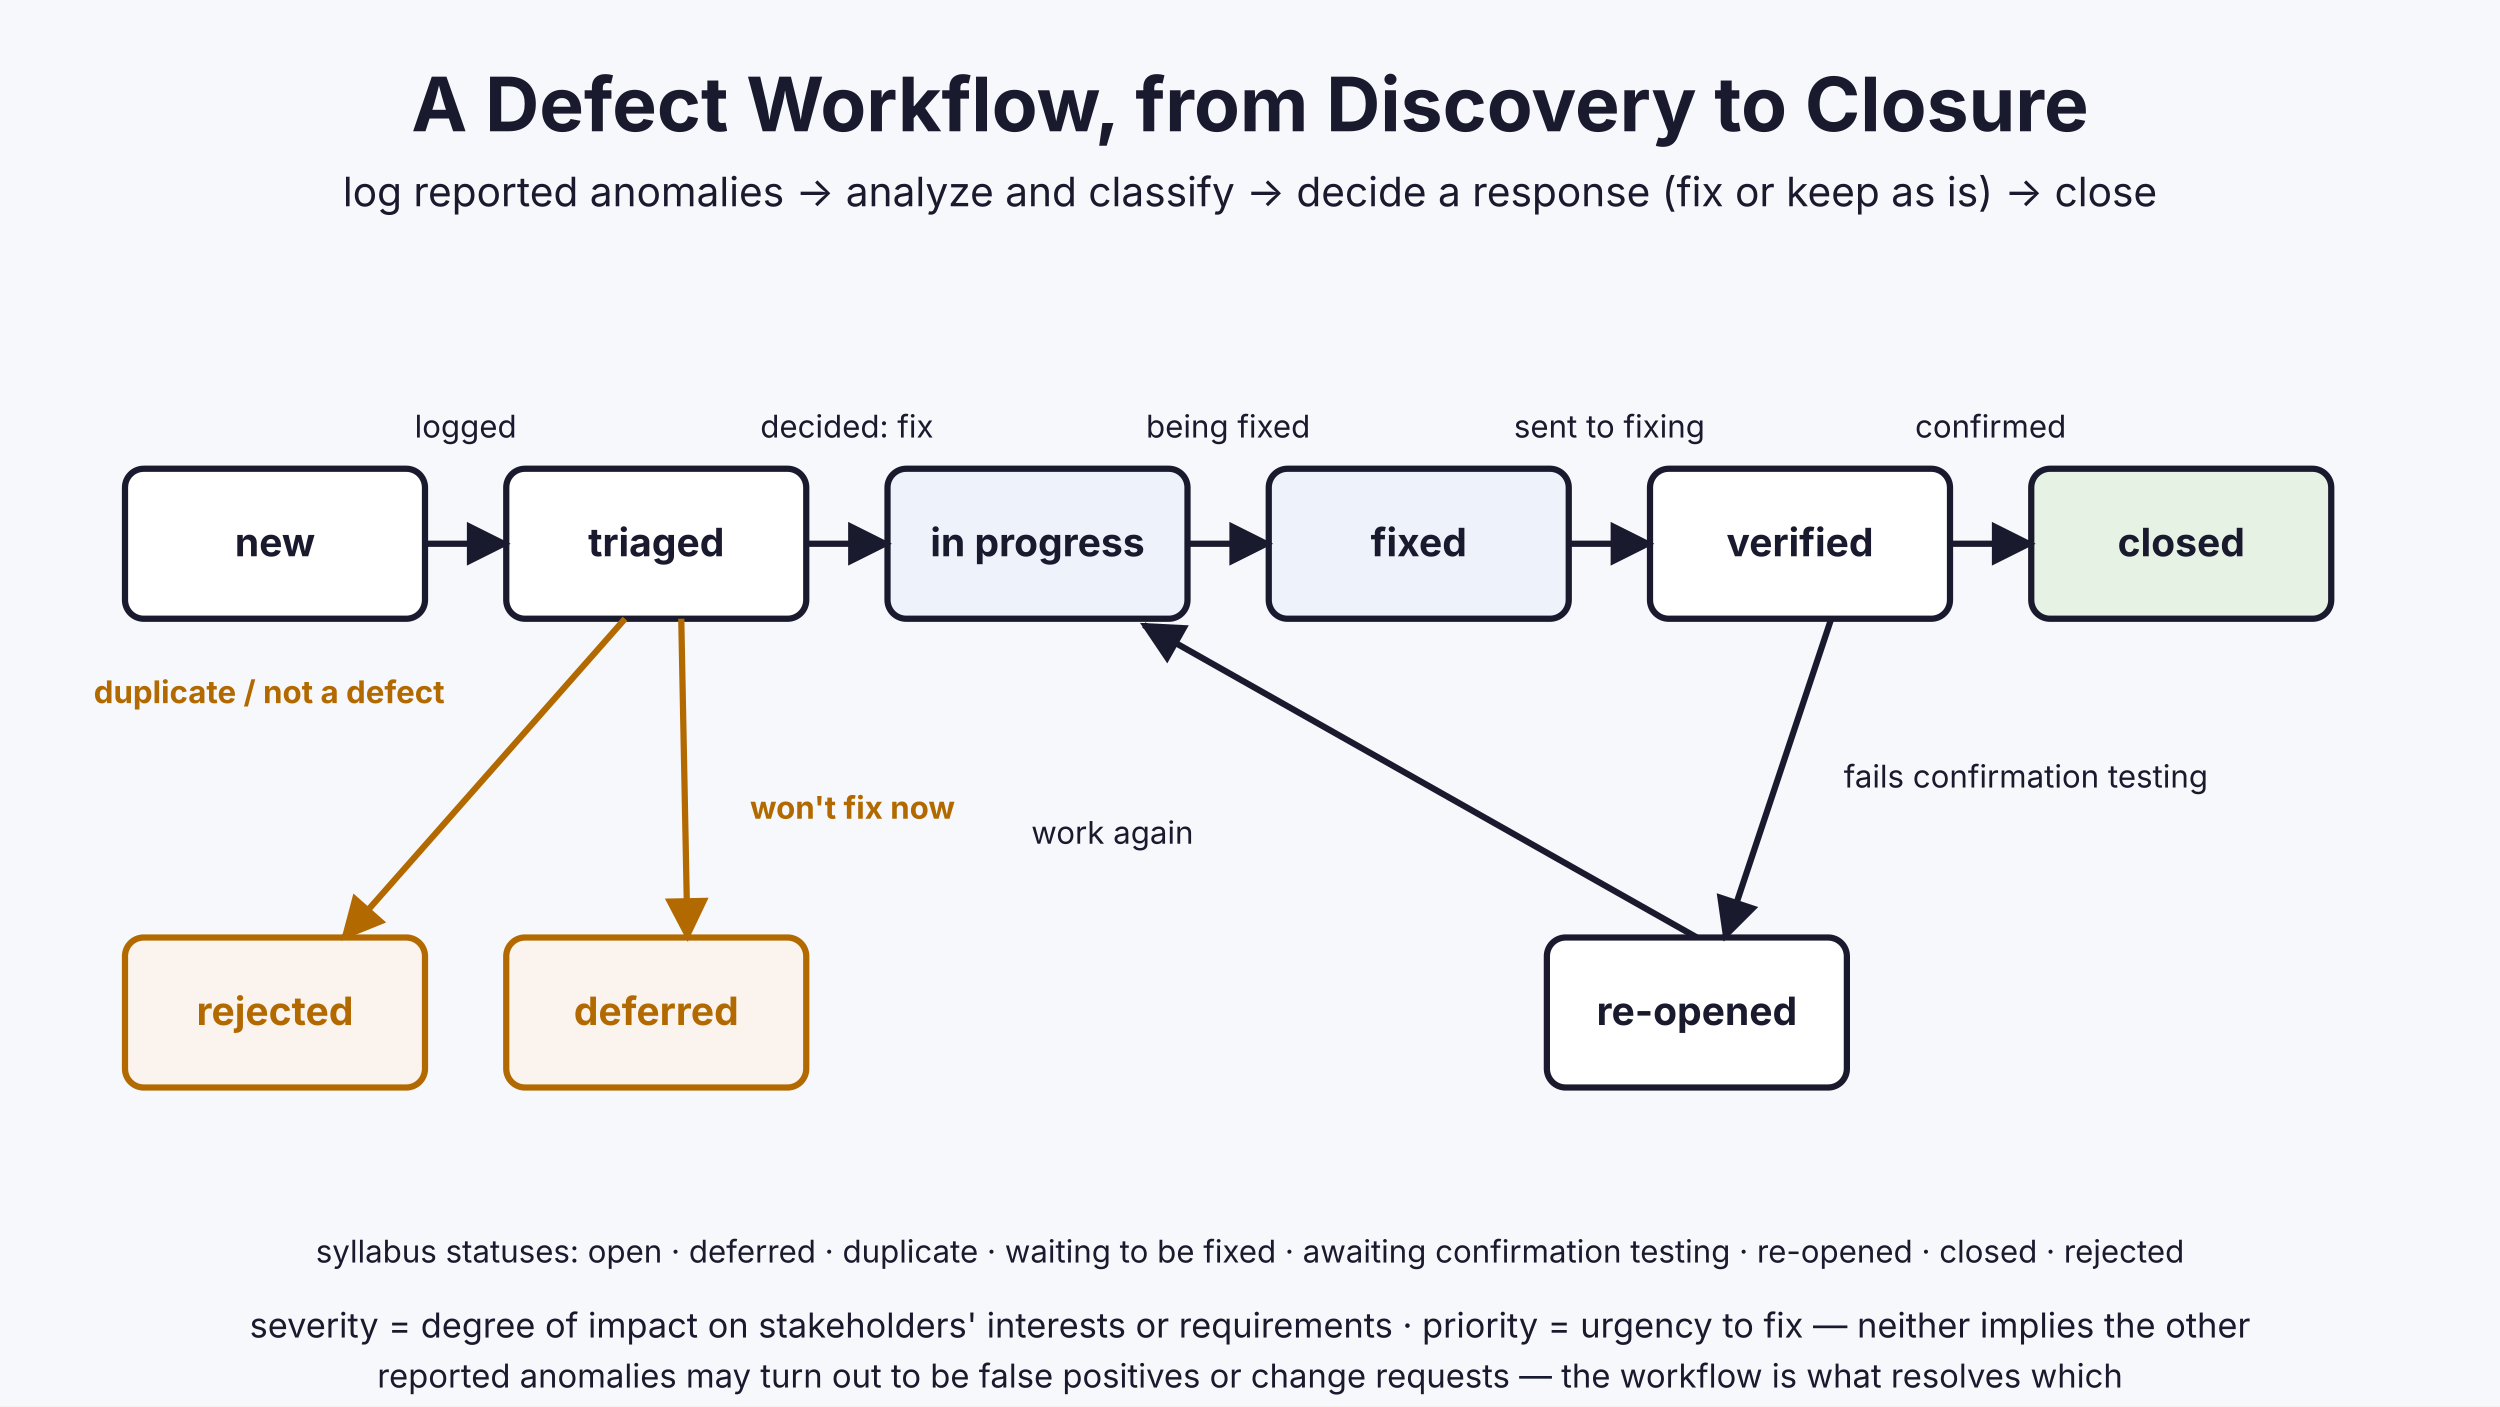
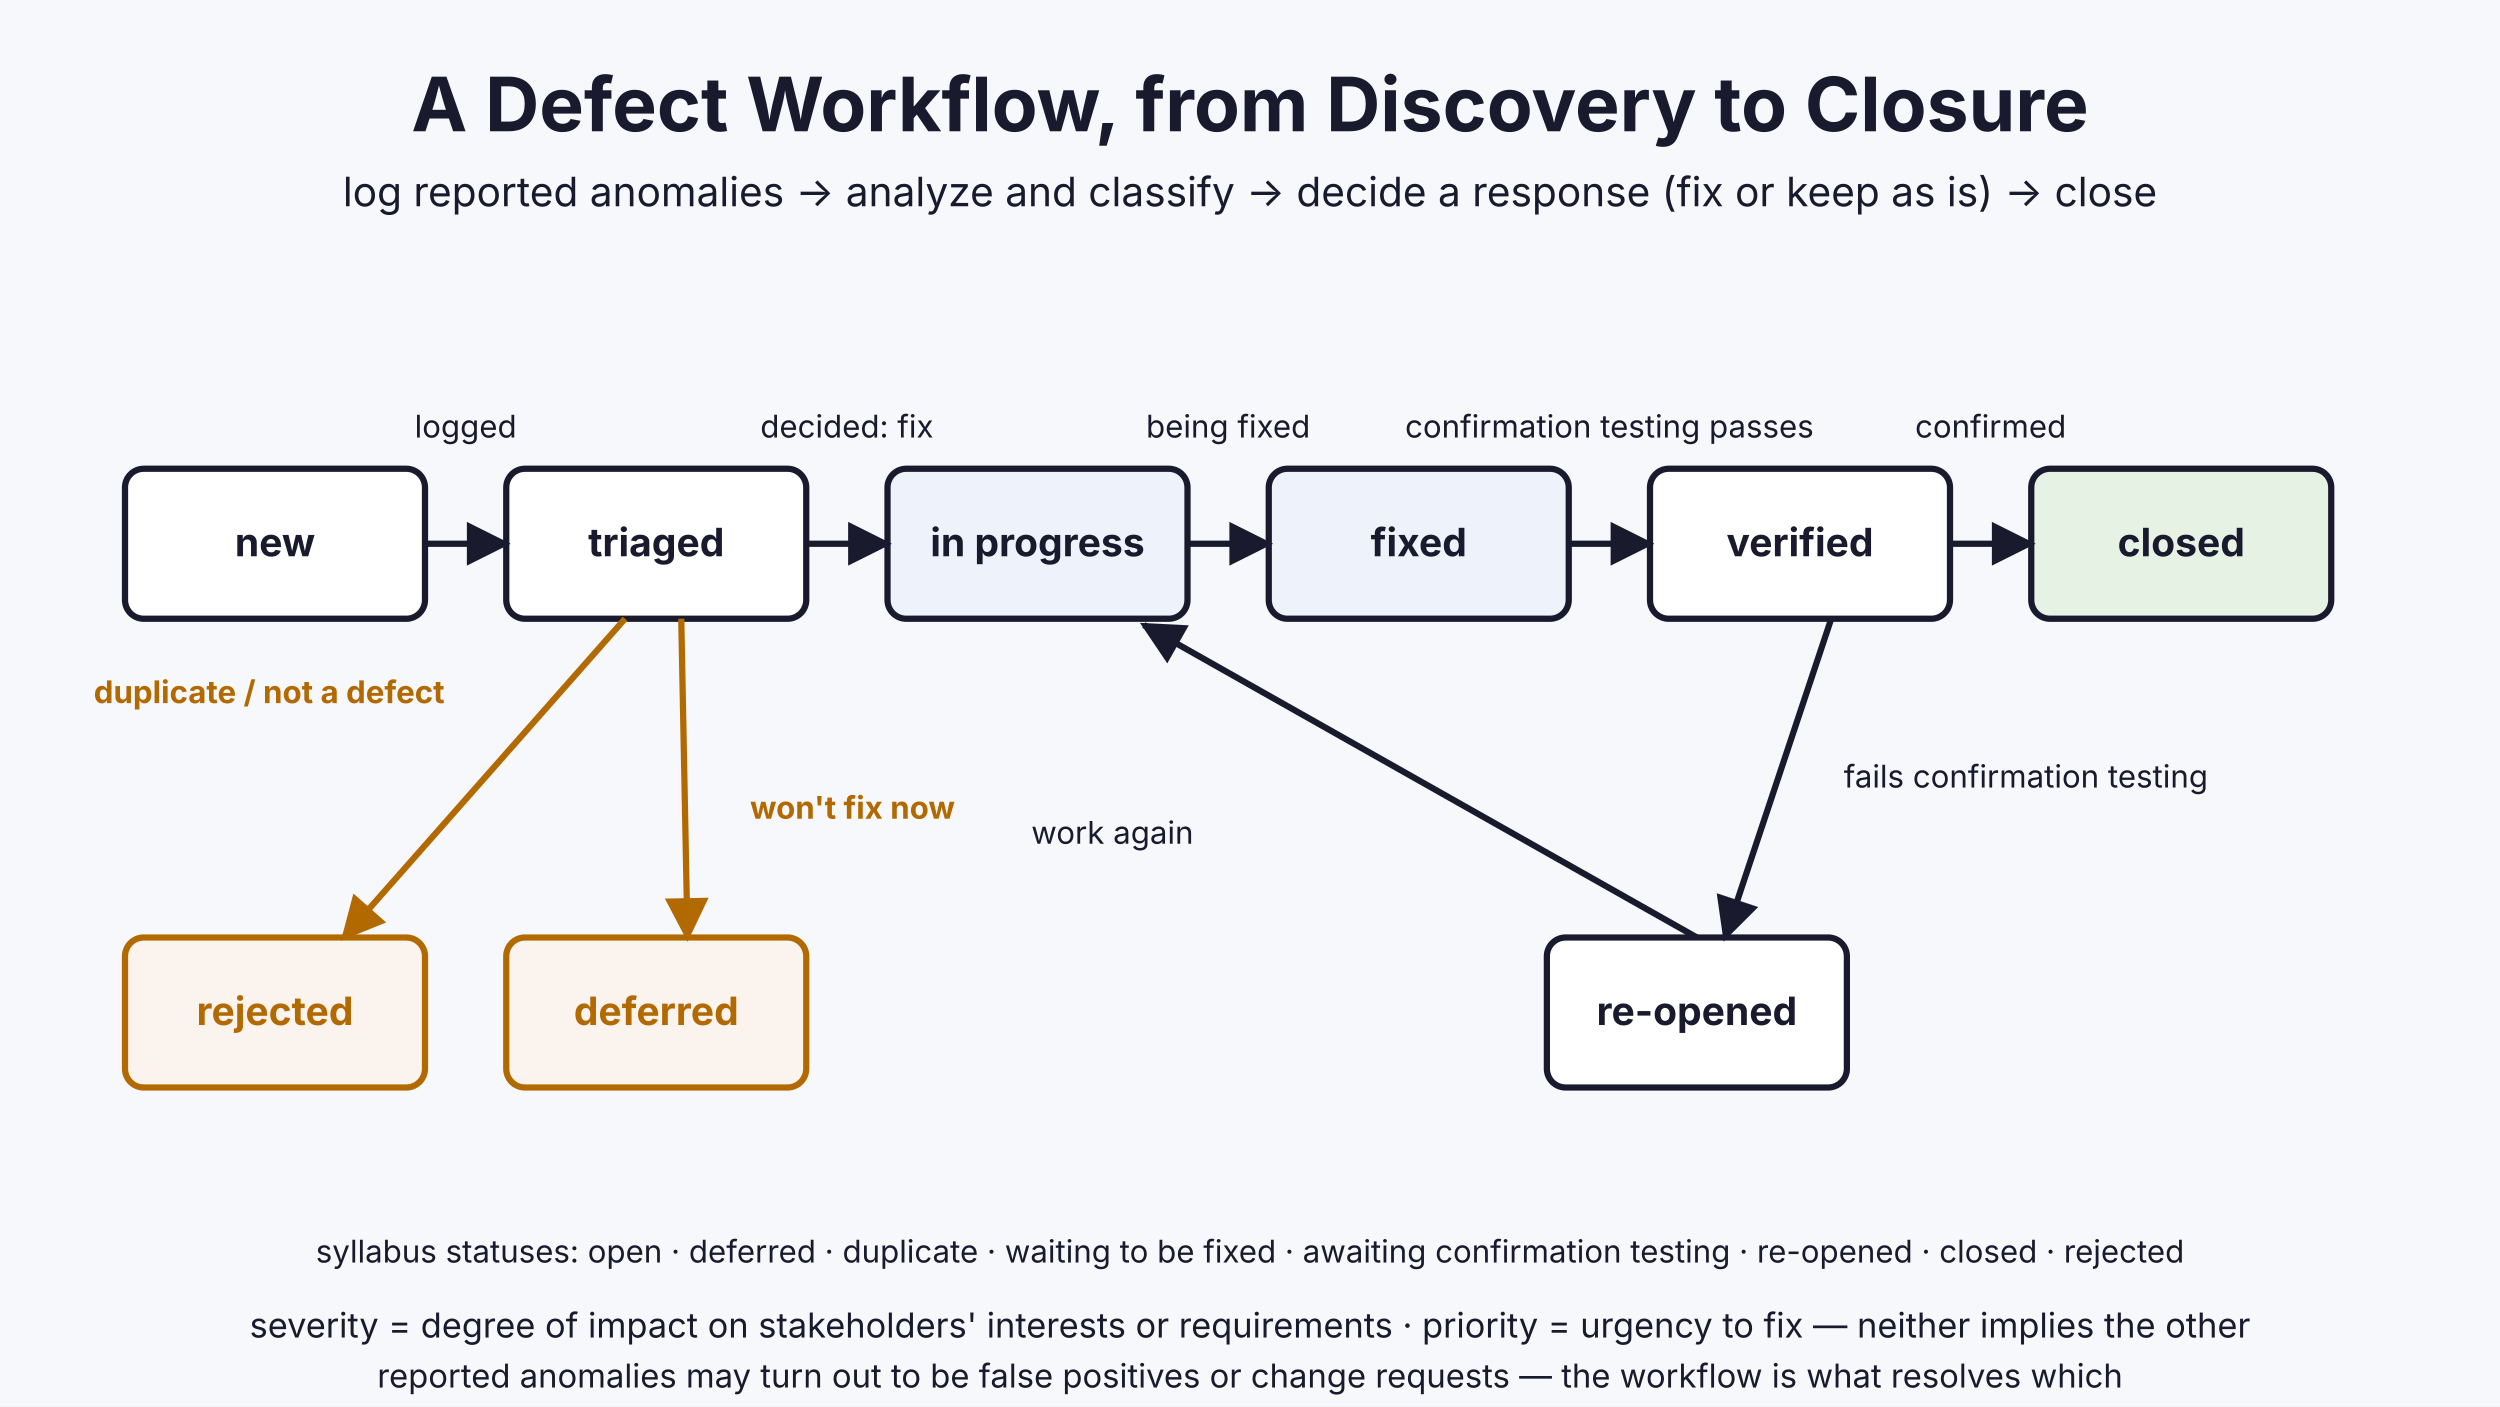
<svg xmlns="http://www.w3.org/2000/svg" viewBox="0 0 800 450" font-family="system-ui, -apple-system, 'Segoe UI', sans-serif">
  <rect width="800" height="450" fill="#f7f8fb" />
  <defs>
    <marker id="arr" viewBox="0 0 10 10" refX="9" refY="5" markerWidth="7" markerHeight="7" orient="auto">
      <path d="M0,0 L10,5 L0,10 z" fill="#1a1a2e" />
    </marker>
    <marker id="arramber" viewBox="0 0 10 10" refX="9" refY="5" markerWidth="7" markerHeight="7" orient="auto">
      <path d="M0,0 L10,5 L0,10 z" fill="#b26a00" />
    </marker>
  </defs>
  <text x="400" y="42" text-anchor="middle" font-size="24" font-weight="700" fill="#1a1a2e">A Defect Workflow, from Discovery to Closure</text>
  <text x="400" y="66" text-anchor="middle" font-size="13" fill="#1a1a2e">log reported anomalies → analyze and classify → decide a response (fix or keep as is) → close</text>
  <rect x="40" y="150" width="96" height="48" rx="6" fill="#ffffff" stroke="#1a1a2e" stroke-width="2" />
  <text x="88" y="178" text-anchor="middle" font-size="12.5" font-weight="700" fill="#1a1a2e">new</text>
  <rect x="162" y="150" width="96" height="48" rx="6" fill="#ffffff" stroke="#1a1a2e" stroke-width="2" />
  <text x="210" y="178" text-anchor="middle" font-size="12.5" font-weight="700" fill="#1a1a2e">triaged</text>
  <rect x="284" y="150" width="96" height="48" rx="6" fill="#eef3fb" stroke="#1a1a2e" stroke-width="2" />
  <text x="332" y="178" text-anchor="middle" font-size="12.5" font-weight="700" fill="#1a1a2e">in progress</text>
  <rect x="406" y="150" width="96" height="48" rx="6" fill="#eef3fb" stroke="#1a1a2e" stroke-width="2" />
  <text x="454" y="178" text-anchor="middle" font-size="12.5" font-weight="700" fill="#1a1a2e">fixed</text>
  <rect x="528" y="150" width="96" height="48" rx="6" fill="#ffffff" stroke="#1a1a2e" stroke-width="2" />
  <text x="576" y="178" text-anchor="middle" font-size="12.5" font-weight="700" fill="#1a1a2e">verified</text>
  <rect x="650" y="150" width="96" height="48" rx="6" fill="#e6f2e4" stroke="#1a1a2e" stroke-width="2" />
  <text x="698" y="178" text-anchor="middle" font-size="12.5" font-weight="700" fill="#1a1a2e">closed</text>
  <line x1="136" y1="174" x2="162" y2="174" stroke="#1a1a2e" stroke-width="2" marker-end="url(#arr)" />
  <line x1="258" y1="174" x2="284" y2="174" stroke="#1a1a2e" stroke-width="2" marker-end="url(#arr)" />
  <line x1="380" y1="174" x2="406" y2="174" stroke="#1a1a2e" stroke-width="2" marker-end="url(#arr)" />
  <line x1="502" y1="174" x2="528" y2="174" stroke="#1a1a2e" stroke-width="2" marker-end="url(#arr)" />
  <line x1="624" y1="174" x2="650" y2="174" stroke="#1a1a2e" stroke-width="2" marker-end="url(#arr)" />
  <text x="149" y="140" text-anchor="middle" font-size="10" fill="#1a1a2e">logged</text>
  <text x="271" y="140" text-anchor="middle" font-size="10" fill="#1a1a2e">decided: fix</text>
  <text x="393" y="140" text-anchor="middle" font-size="10" fill="#1a1a2e">being fixed</text>
-   <text x="515" y="140" text-anchor="middle" font-size="10" fill="#1a1a2e">sent to fixing</text>
+   <text x="515" y="140" text-anchor="middle" font-size="10" fill="#1a1a2e">confirmation testing passes</text>
  <text x="637" y="140" text-anchor="middle" font-size="10" fill="#1a1a2e">confirmed</text>
  <rect x="40" y="300" width="96" height="48" rx="6" fill="#fbf3ee" stroke="#b26a00" stroke-width="2" />
  <text x="88" y="328" text-anchor="middle" font-size="12.5" font-weight="700" fill="#b26a00">rejected</text>
  <rect x="162" y="300" width="96" height="48" rx="6" fill="#fbf3ee" stroke="#b26a00" stroke-width="2" />
  <text x="210" y="328" text-anchor="middle" font-size="12.5" font-weight="700" fill="#b26a00">deferred</text>
  <rect x="495" y="300" width="96" height="48" rx="6" fill="#ffffff" stroke="#1a1a2e" stroke-width="2" />
  <text x="543" y="328" text-anchor="middle" font-size="12.5" font-weight="700" fill="#1a1a2e">re-opened</text>
  <line x1="200" y1="198" x2="110" y2="300" stroke="#b26a00" stroke-width="2" marker-end="url(#arramber)" />
  <line x1="218" y1="198" x2="220" y2="300" stroke="#b26a00" stroke-width="2" marker-end="url(#arramber)" />
  <line x1="586" y1="198" x2="552" y2="300" stroke="#1a1a2e" stroke-width="2" marker-end="url(#arr)" />
  <line x1="543" y1="300" x2="366" y2="200" stroke="#1a1a2e" stroke-width="2" marker-end="url(#arr)" />
  <text x="30" y="225" font-size="10" font-weight="700" fill="#b26a00">duplicate / not a defect</text>
  <text x="240" y="262" font-size="10" font-weight="700" fill="#b26a00">won't fix now</text>
  <text x="590" y="252" font-size="10" fill="#1a1a2e">fails confirmation testing</text>
  <text x="330" y="270" font-size="10" fill="#1a1a2e">work again</text>
  <text x="400" y="404" text-anchor="middle" font-size="10" fill="#1a1a2e">syllabus statuses: open · deferred · duplicate · waiting to be fixed · awaiting confirmation testing · re-opened · closed · rejected</text>
  <text x="400" y="428" text-anchor="middle" font-size="11" fill="#1a1a2e">severity = degree of impact on stakeholders' interests or requirements · priority = urgency to fix — neither implies the other</text>
  <text x="400" y="444" text-anchor="middle" font-size="10.5" fill="#1a1a2e">reported anomalies may turn out to be false positives or change requests — the workflow is what resolves which</text>
</svg>
